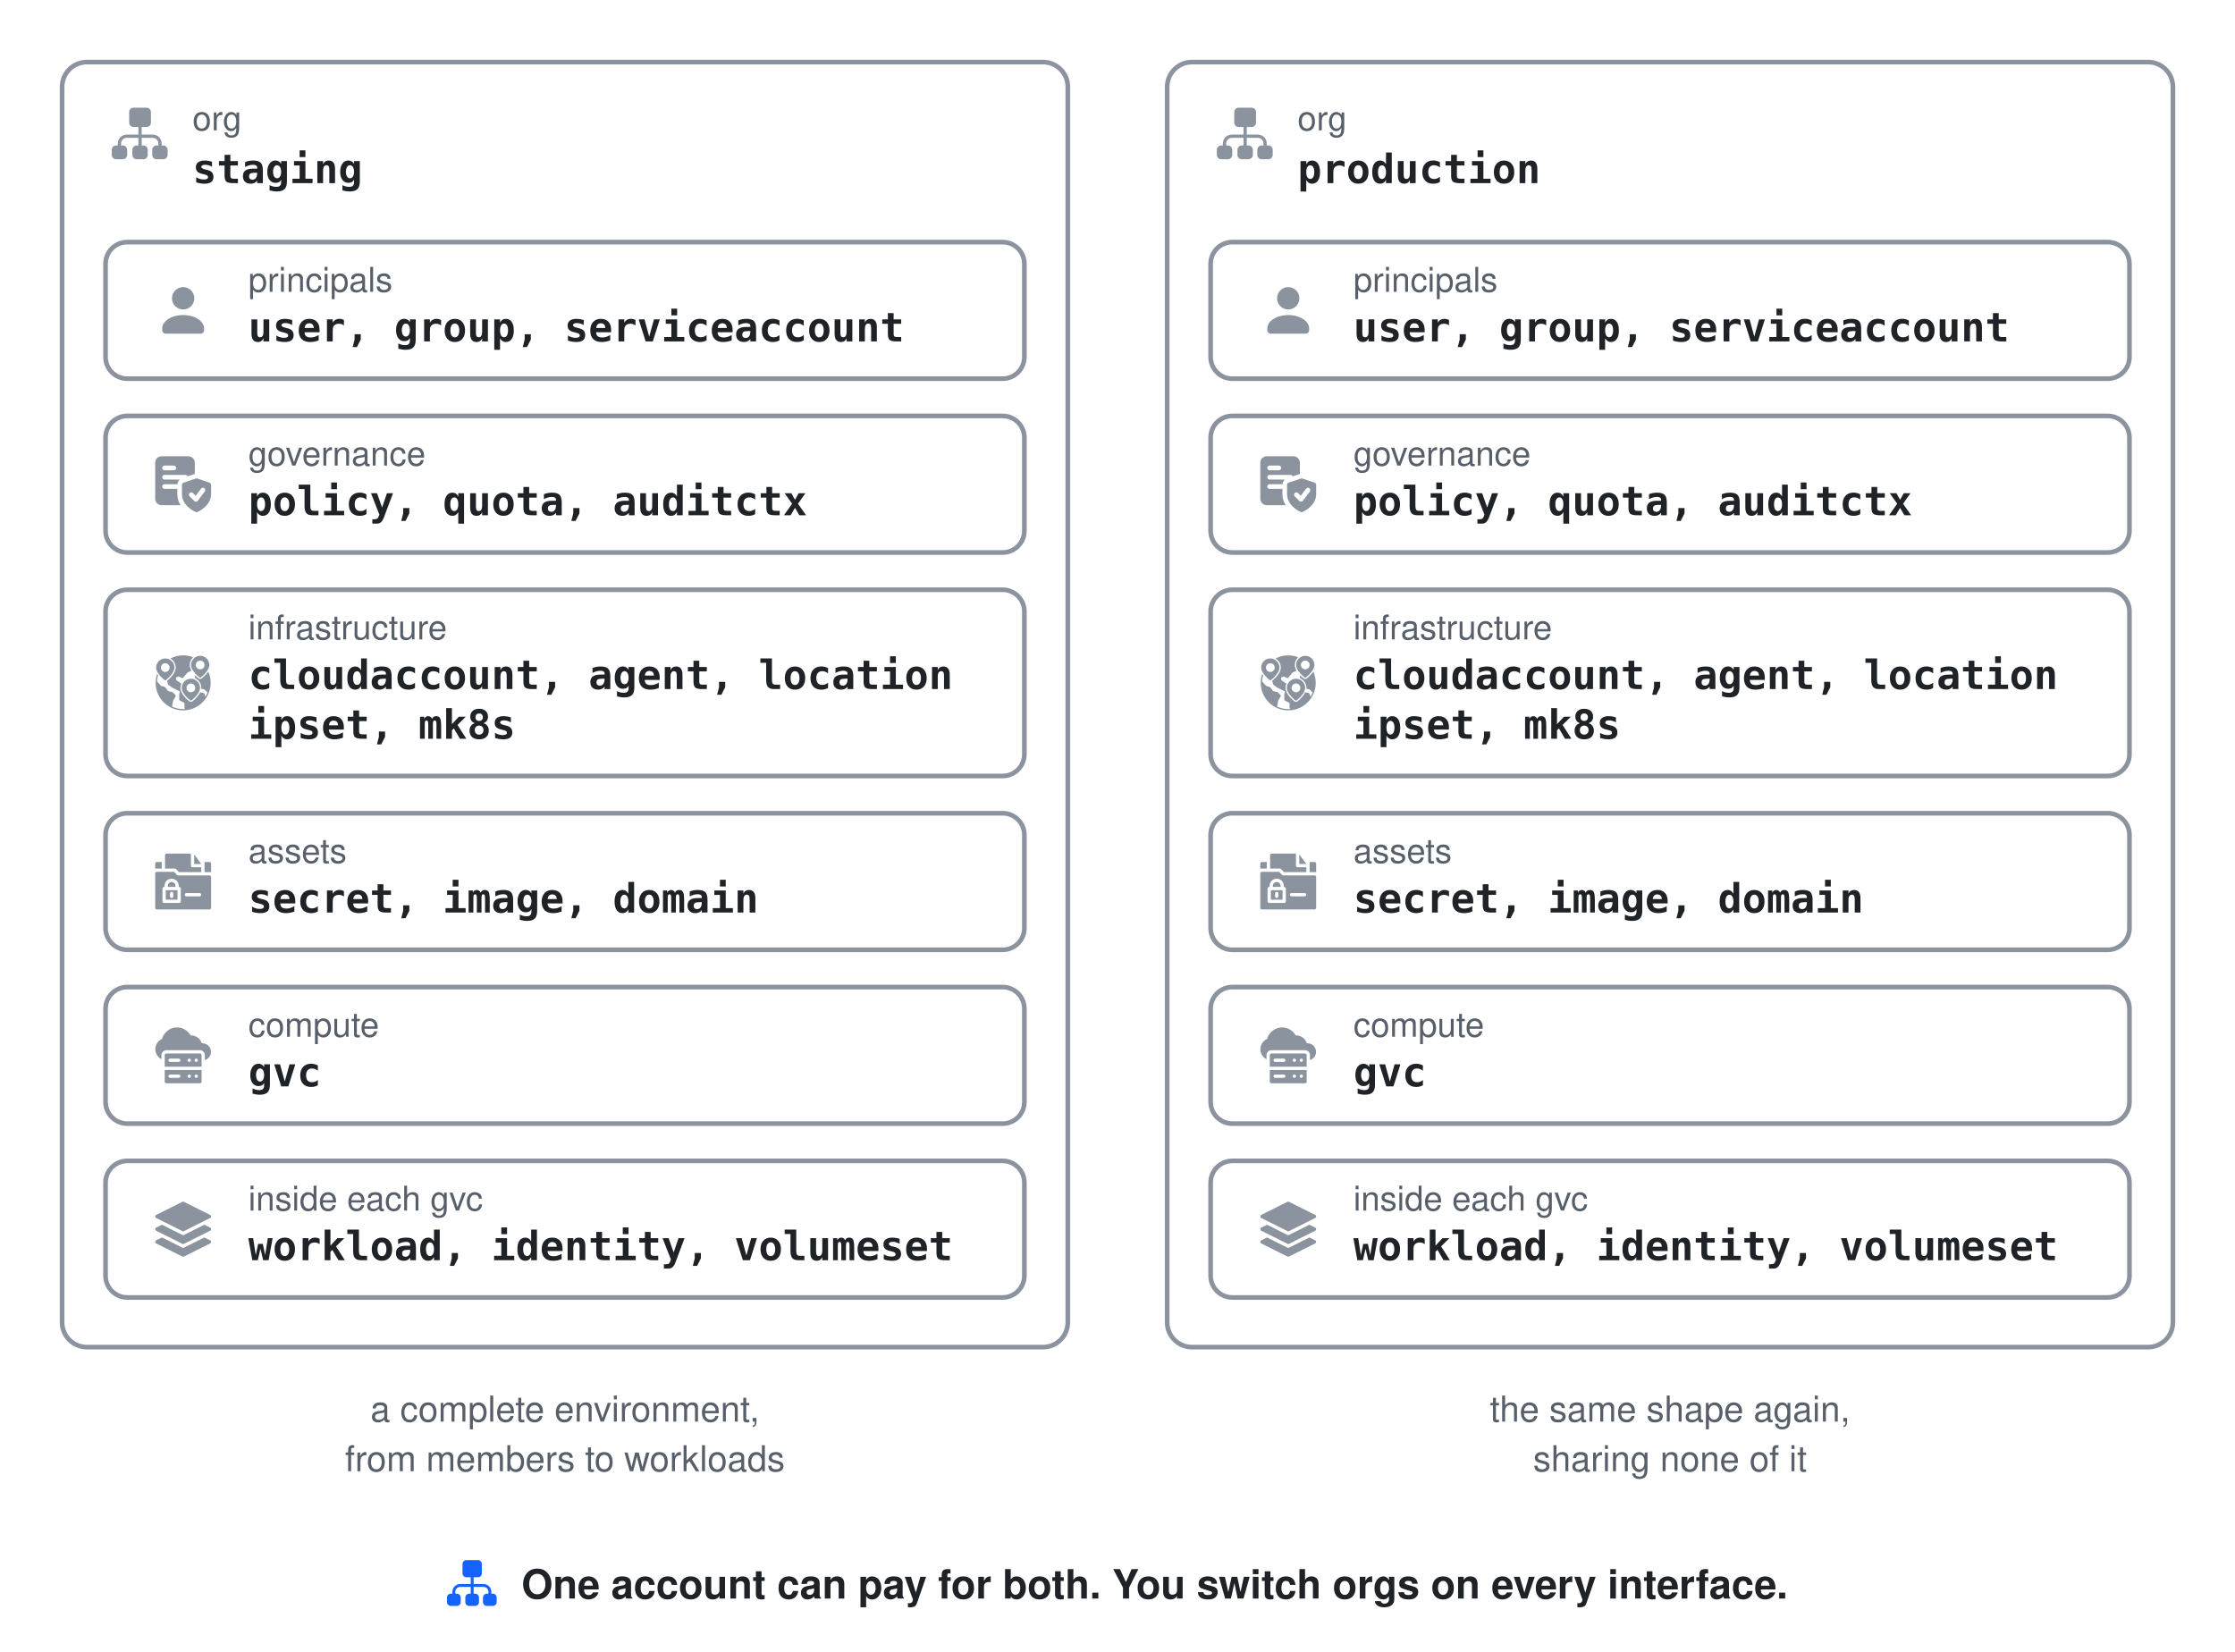
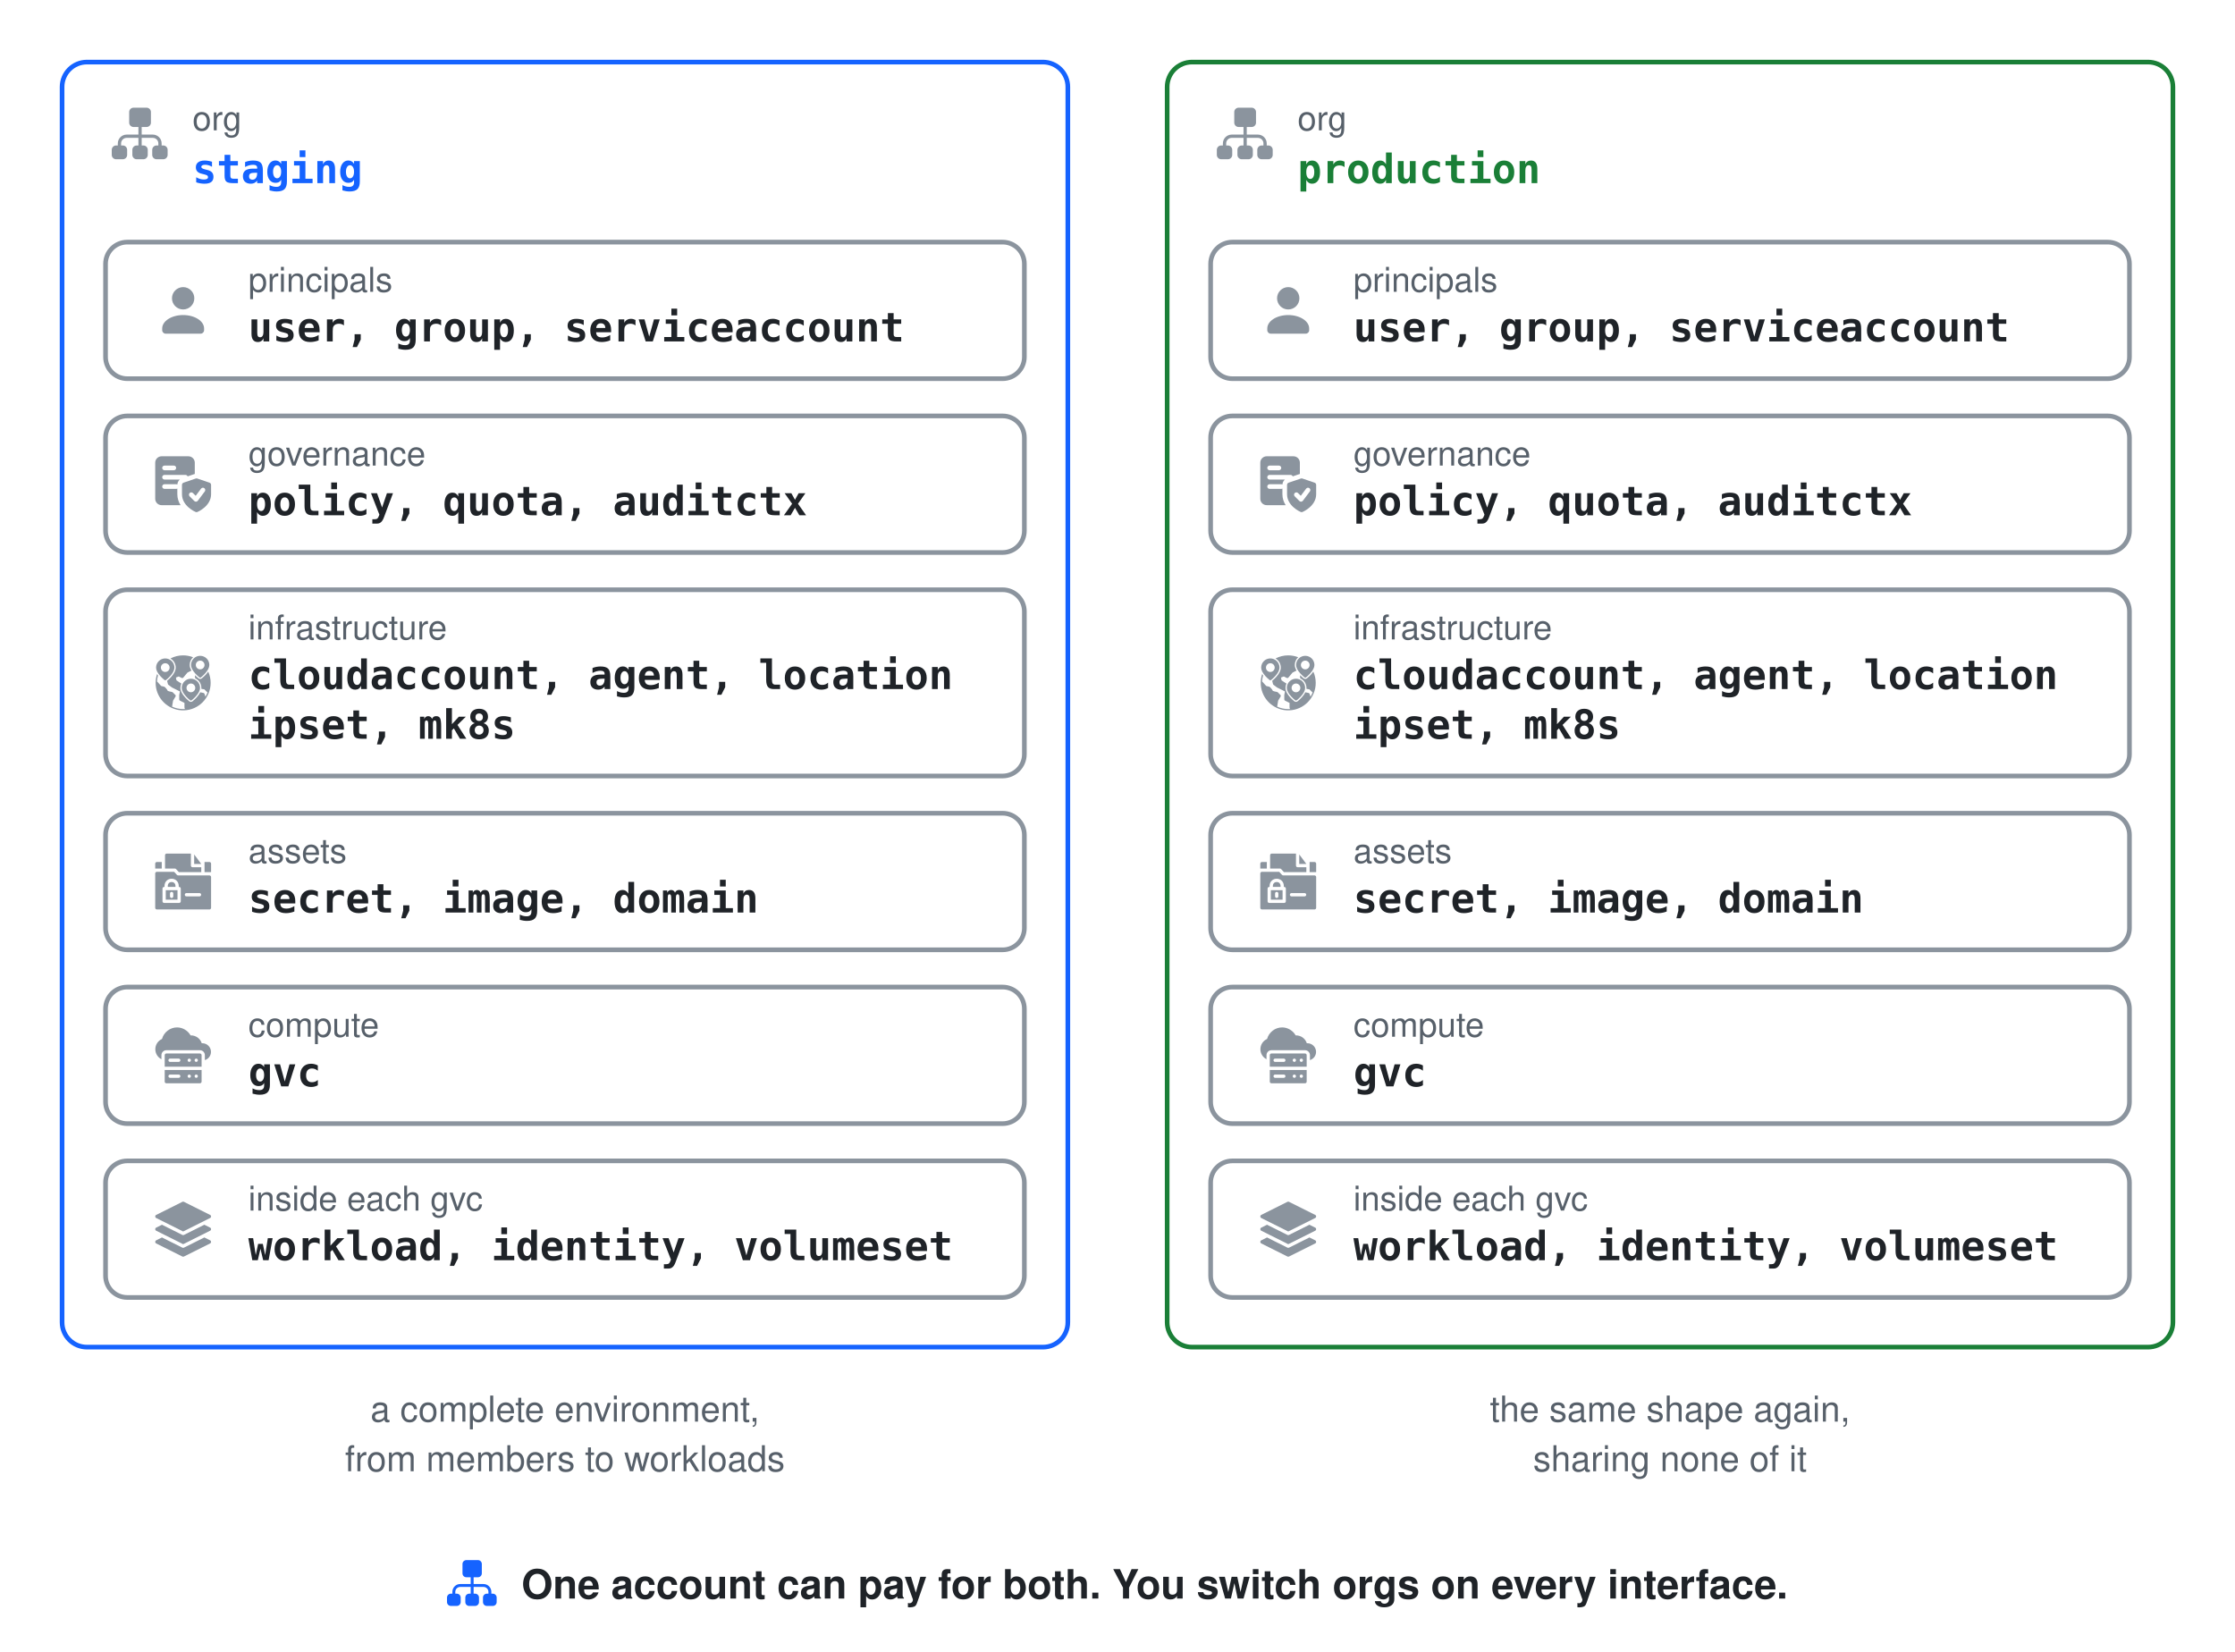
- <svg xmlns="http://www.w3.org/2000/svg" viewBox="0 0 720 532" role="img" aria-label="Two orgs, staging and production, drawn as two identical boxes side by side. Each holds the same groups: principals (user, group, serviceaccount), governance (policy, quota, auditctx), infrastructure (cloudaccount, agent, location, ipset, mk8s), assets (secret, image, domain), and compute (gvc), with workload, identity, and volumeset inside each gvc. Staging is a complete environment, from members to workloads; production is the same shape again, sharing none of it. One account can pay for both. You switch orgs on every interface.">
+ <svg xmlns="http://www.w3.org/2000/svg" viewBox="0 0 720 532" role="img" aria-label="Two orgs, staging and production, drawn as two boxes side by side. Each holds the same groups: principals (user, group, serviceaccount), governance (policy, quota, auditctx), infrastructure (cloudaccount, agent, location, ipset, mk8s), assets (secret, image, domain), and compute (gvc), with workload, identity, and volumeset inside each gvc. Staging is a complete environment, from members to workloads; production is the same shape again, sharing none of it. One account can pay for both. You switch orgs on every interface.">
  <style>
  .box{fill:none;stroke:#8b949e;stroke-width:1.5}
  .lbl{fill:#57606a;font:600 10.5px ui-sans-serif,-apple-system,"Segoe UI",Helvetica,Arial,sans-serif;letter-spacing:1.4px}
  .kind{fill:#57606a;font:400 11px ui-sans-serif,-apple-system,"Segoe UI",Helvetica,Arial,sans-serif}
  .val{fill:#1f2328;font:600 13px SFMono-Regular,Menlo,Consolas,monospace}
  .sub{fill:#57606a;font:400 11.5px ui-sans-serif,-apple-system,"Segoe UI",Helvetica,Arial,sans-serif}
  .sum{fill:#1f2328;font:600 13px ui-sans-serif,-apple-system,"Segoe UI",Helvetica,Arial,sans-serif}
  .ico{fill:#8b949e}
  .icop{fill:#1563ff}
+   .boxp{fill:none;stroke:#1563ff;stroke-width:1.5}
+   .boxg{fill:none;stroke:#1a7f37;stroke-width:1.5}
+   .valp{fill:#1563ff;font:600 13px SFMono-Regular,Menlo,Consolas,monospace}
+   .valg{fill:#1a7f37;font:600 13px SFMono-Regular,Menlo,Consolas,monospace}
  @media (prefers-color-scheme:dark){
    .box{stroke:#6e7681}
    .lbl,.kind,.sub{fill:#9198a1}
    .val,.sum{fill:#e6edf3}
    .ico{fill:#6e7681}
    .icop{fill:#64a5ef}
+     .boxp{stroke:#64a5ef}
+     .boxg{stroke:#3fb950}
+     .valp{fill:#64a5ef}
+     .valg{fill:#3fb950}
  }
</style>
-   <rect x="20" y="20" width="324" height="414" rx="8" class="box" />
+   <rect x="20" y="20" width="324" height="414" rx="8" class="boxp" />
  <g class="ico" transform="translate(36,34) scale(0.035156)">
    <path d="M472.019,365.888h-14.903v-18.818c0-44.556-36.249-80.803-80.804-80.803H274.35v-69.593h44.7c22.045,0,39.98-17.935,39.98-39.981V59.645c0-22.045-17.935-39.981-39.98-39.981H199.623c-22.045,0-39.98,17.935-39.98,39.981v97.047c0,22.045,17.935,39.981,39.98,39.981h44.7v69.593H136.354c-44.556,0-80.803,36.248-80.803,80.803v18.818h-15.57C17.935,365.888,0,383.823,0,405.869v46.486c0,22.045,17.935,39.98,39.981,39.98h61.166c22.045,0,39.98-17.935,39.98-39.98v-46.486c0-22.046-17.935-39.981-39.98-39.981H85.578v-18.818c0-27.997,22.778-50.775,50.775-50.775h107.969v69.593h-15.569c-22.046,0-39.981,17.935-39.981,39.981v46.486c0,22.045,17.935,39.98,39.981,39.98h61.166c22.045,0,39.98-17.935,39.98-39.98v-46.486c0-22.046-17.935-39.981-39.98-39.981H274.35v-69.593h101.963c27.998,0,50.776,22.778,50.776,50.775v18.818h-16.237c-22.045,0-39.98,17.935-39.98,39.981v46.486c0,22.045,17.935,39.98,39.98,39.98h61.166c22.046,0,39.981-17.935,39.981-39.98v-46.486C512,383.823,494.065,365.888,472.019,365.888z" />
  </g>
  <text x="62" y="42" class="kind">org</text>
-   <text x="62" y="59" class="val">staging</text>
+   <text x="62" y="59" class="valp">staging</text>
  <rect x="34" y="78" width="296" height="44" rx="7" class="box" />
  <g class="ico" transform="translate(50,91) scale(0.75)">
    <path d="M12 11.6a4.8 4.8 0 1 0-4.8-4.8A4.806 4.806 0 0 0 12 11.6ZM12 14c-4.97 0-9 2.58-9 5.77v0.73A1.5 1.5 0 0 0 4.5 22h15a1.5 1.5 0 0 0 1.5-1.5v-0.73c0-3.19-4.03-5.77-9-5.77Z" />
  </g>
  <text x="80" y="94" class="kind">principals</text>
  <text x="80" y="110" class="val">user, group, serviceaccount</text>
  <rect x="34" y="134" width="296" height="44" rx="7" class="box" />
  <g class="ico" transform="translate(50,147) scale(0.75)">
    <path d="m14.25 0h-11.5c-1.52 0-2.75 1.23-2.75 2.75v15.5c0 1.52 1.23 2.75 2.75 2.75h8.15c-.84-1.33-1.4-2.9-1.4-4.7v-2.44c-.15.09-.32.14-.5.14h-5c-.55 0-1-.45-1-1s.45-1 1-1h5c.19 0 .36.05.51.14.04-.85.44-1.63 1.07-2.14h-6.58c-.55 0-1-.45-1-1s.45-1 1-1h9c.42 0 .78.26.93.63l2.85-.97c.07-.03.14-.05.22-.06v-4.85c0-1.52-1.23-2.75-2.75-2.75zm-6.25 6h-4c-.55 0-1-.45-1-1s.45-1 1-1h4c.55 0 1 .45 1 1s-.45 1-1 1z" />
    <path d="m23.322 11.339-5.25-1.786c-.209-.071-.436-.071-.645 0l-5.25 1.786c-.405.138-.678.519-.678.947v4.018c0 5.067 5.619 7.515 5.858 7.617.126.053.26.079.393.079s.267-.026.392-.08c.239-.102 5.858-2.549 5.858-7.616v-4.018c0-.429-.272-.809-.678-.947zm-2.022 3.761-3 4c-.174.232-.439.377-.729.397-.024.002-.048.003-.071.003-.265 0-.519-.104-.707-.293l-2-2c-.391-.391-.391-1.023 0-1.414s1.023-.391 1.414 0l1.185 1.185 2.308-3.078c.331-.441.958-.532 1.399-.2.443.331.533.958.201 1.4z" />
  </g>
  <text x="80" y="150" class="kind">governance</text>
  <text x="80" y="166" class="val">policy, quota, auditctx</text>
  <rect x="34" y="190" width="296" height="60" rx="7" class="box" />
  <g class="ico" transform="translate(50,211) scale(0.035156)">
    <path d="M84.633,229.472a12,12,0,0,0,14.734,0,323.227,323.227,0,0,0,37.553-35.445C162.852,165.214,176,138.962,176,116A84,84,0,0,0,8,116c0,22.962,13.148,49.214,39.08,78.027A323.227,323.227,0,0,0,84.633,229.472ZM92,76a40,40,0,1,1-40,40A40.045,40.045,0,0,1,92,76Z" />
    <path d="M367.08,170.027a323.227,323.227,0,0,0,37.553,35.445,12,12,0,0,0,14.734,0,323.227,323.227,0,0,0,37.553-35.445C482.852,141.214,496,114.962,496,92a84,84,0,0,0-168,0C328,114.962,341.148,141.214,367.08,170.027ZM412,52a40,40,0,1,1-40,40A40.045,40.045,0,0,1,412,52Z" />
    <path d="M485.914,152.712a239.587,239.587,0,0,1-20.074,25.343,336.332,336.332,0,0,1-39.109,36.892,24,24,0,0,1-29.464,0A331.991,331.991,0,0,1,365.6,186.028a11.984,11.984,0,0,0-1.527,7.3l2.348,21.134a96.137,96.137,0,0,1,56.557,87.519,74.918,74.918,0,0,1-.514,8.6l27.77,4.629L479.3,344.271a237.182,237.182,0,0,1-19.189,38.117l-8.727-26.183a12,12,0,0,0-9.03-7.972l-29.59-5.918q-10.562,21.924-31.947,45.717a336.176,336.176,0,0,1-39.108,36.892,24,24,0,0,1-29.465,0,336.311,336.311,0,0,1-39.106-36.89c-27.976-31.085-42.16-60.038-42.16-86.055a95.419,95.419,0,0,1,9.145-40.865l-3.671-.567-41.66-27.774-5.067-25.337,25.728-10.292,27.181,13.59a12,12,0,0,0,14.585-3.051l38.392-46.072,36.52-18.259C321.413,125.242,316,108.061,316,92a95.772,95.772,0,0,1,31.353-70.908A251.253,251.253,0,0,0,256,4,245.245,245.245,0,0,0,139.426,32.558,96.06,96.06,0,0,1,188,116c0,26.018-14.185,54.971-42.16,86.055a343.646,343.646,0,0,1-36.912,35.137l7.43,29.719A12,12,0,0,0,120.8,273.6l32,24a11.954,11.954,0,0,0,1.834,1.133l71.8,35.9-6.2,31.012A12.007,12.007,0,0,0,220,368v40a12,12,0,0,0,6.634,10.733L268,439.417V480a11.976,11.976,0,0,0,.462,3.3l3.477,12.169c-5.283.345-10.6.534-15.939.534a239.215,239.215,0,0,1-101.365-22.33l8.84-54.37,22.815-38.026a12,12,0,0,0-1.8-14.659l-24-24a12,12,0,0,0-6.512-3.351c-15.962-2.66-32.773-6.938-38.929-9.787-1.975-5.847-8.023-16.327-26.559-34.862a11.99,11.99,0,0,0-5.575-3.156l-28.478-7.12-38.05-41.8a240.1,240.1,0,0,1,9.523-55.095q-4.769-6.14-8.773-12.154A243.724,243.724,0,0,0,4,256C4,382.08,96.591,486.532,217.485,505.073a254.5,254.5,0,0,0,46.212,2.8C398.251,504.229,508.3,392.727,508,256A251.081,251.081,0,0,0,485.914,152.712Z" />
    <path d="M242.978,301.978c0,22.961,13.148,49.214,39.08,78.027A323.459,323.459,0,0,0,319.61,415.45a12,12,0,0,0,14.735,0A323.459,323.459,0,0,0,371.9,380.005c25.932-28.813,39.081-55.066,39.081-78.027a84,84,0,0,0-168,0Zm84-40a40,40,0,1,1-40,40A40.045,40.045,0,0,1,326.978,261.978Z" />
  </g>
  <text x="80" y="206" class="kind">infrastructure</text>
  <text x="80" y="222" class="val">cloudaccount, agent, location</text>
  <text x="80" y="238" class="val">ipset, mk8s</text>
  <rect x="34" y="262" width="296" height="44" rx="7" class="box" />
  <g class="ico" transform="translate(50,275) scale(0.035156)">
    <path d="m357 7.849v87.151h65z" />
    <path d="m497 77h-45v93h60v-78c0-8.284-6.716-15-15-15z" />
    <path d="m191.098 141.909 25.538 28.091h205.364v-45h-80c-8.284 0-15-6.716-15-15v-110h-222c-8.284 0-15 6.716-15 15v122h90c4.226 0 8.255 1.783 11.098 4.909z" />
    <path d="m60 77h-45c-8.284 0-15 6.716-15 15v45h60z" />
    <path d="m185.757 295.256c-1.778-46.719-68.752-46.684-70.513 0v10.329h70.513z" />
    <path d="m497 200h-287c-4.226 0-8.255-1.783-11.098-4.909l-25.538-28.091h-158.364c-8.284 0-15 6.716-15 15v315c0 8.284 6.716 15 15 15h482c8.284 0 15-6.716 15-15v-282c0-8.284-6.716-15-15-15zm-211 162h120c19.881.738 19.866 29.269 0 30h-120c-19.881-.738-19.866-29.269 0-30zm-51.75 75.179c0 8.284-6.716 15-15 15h-137.5c-8.284 0-15-6.716-15-15v-116.594c0-8.284 6.716-15 15-15h3.494v-10.329c3.291-86.474 127.253-86.408 130.513 0v10.329h3.493c8.284 0 15 6.716 15 15z" />
    <path d="m96.75 422.179h107.5v-86.594h-107.5zm38.75-56.297c.738-19.881 29.269-19.866 30 0v26c-.738 19.881-29.269 19.866-30 0z" />
  </g>
  <text x="80" y="278" class="kind">assets</text>
  <text x="80" y="294" class="val">secret, image, domain</text>
  <rect x="34" y="318" width="296" height="44" rx="7" class="box" />
  <g class="ico" transform="translate(50,331) scale(0.035156)">
    <path d="m432 145c-1.904 0-3.803.068-5.694.203-5.7-18.177-16.413-34.576-31.023-47.19-19.639-16.957-45.07-25.904-71.086-24.942-25.498-44.711-73.167-73.071-124.197-73.071-64.102 0-120.825 44.057-137.853 105.863-36.893 16.4-61.147 53.241-61.147 94.137 0 39.874 22.775 74.526 56 91.636v-37.636c0-24.813 20.187-45 45-45h308c24.814 0 45 20.187 45 45v45.569c32.376-9.873 56-40.006 56-75.569 0-43.561-35.44-79-79-79z" />
    <path d="m410 239h-308c-8.284 0-15 6.716-15 15v105.944h338v-105.944c0-8.284-6.717-15-15-15zm-194.385 77h-79.615c-8.284 0-15-6.716-15-15s6.716-15 15-15h79.615c8.283 0 15 6.716 15 15s-6.717 15-15 15zm96.385-.144c-8.284 0-15-6.716-15-15s6.716-15 15-15c8.283 0 15 6.716 15 15s-6.717 15-15 15zm64 0c-8.284 0-15-6.716-15-15s6.716-15 15-15c8.283 0 15 6.716 15 15s-6.717 15-15 15z" />
    <path d="m87 497c0 8.284 6.716 15 15 15h308c8.283 0 15-6.716 15-15v-107.056h-338zm289-65c8.283 0 15 6.716 15 15s-6.717 15-15 15c-8.284 0-15-6.716-15-15s6.716-15 15-15zm-64 0c8.283 0 15 6.716 15 15s-6.717 15-15 15c-8.284 0-15-6.716-15-15s6.716-15 15-15zm-176 0h79.615c8.283 0 15 6.716 15 15s-6.717 15-15 15h-79.615c-8.284 0-15-6.716-15-15s6.716-15 15-15z" />
  </g>
  <text x="80" y="334" class="kind">compute</text>
  <text x="80" y="350" class="val">gvc</text>
  <rect x="34" y="374" width="296" height="44" rx="7" class="box" />
  <g class="ico" transform="translate(50,387) scale(0.035156)">
    <path d="m263.085 425.468c-2.215 1.108-4.626 1.661-7.038 1.661-2.411 0-4.823-.554-7.038-1.661l-187.143-93.572-53.166 26.583c-11.599 5.8-11.599 22.353 0 28.152l240.309 120.155c4.431 2.215 9.646 2.215 14.076 0l240.309-120.155c11.599-5.8 11.599-22.353 0-28.152l-53.166-26.583z" />
    <path d="m263.085 308.959c-2.215 1.108-4.626 1.661-7.038 1.661-2.411 0-4.823-.554-7.038-1.661l-187.143-93.571-53.166 26.583c-11.599 5.8-11.599 22.353 0 28.152l247.347 123.674 247.347-123.674c11.599-5.8 11.599-22.353 0-28.152l-53.166-26.583z" />
    <path d="m503.394 125.462-240.309-120.155c-4.431-2.215-9.646-2.215-14.076 0l-240.309 120.155c-11.599 5.8-11.599 22.353 0 28.152l247.347 123.674 247.347-123.674c11.6-5.799 11.6-22.352 0-28.152z" />
  </g>
  <text x="80" y="390" class="kind">inside each gvc</text>
  <text x="80" y="406" class="val">workload, identity, volumeset</text>
-   <rect x="376" y="20" width="324" height="414" rx="8" class="box" />
+   <rect x="376" y="20" width="324" height="414" rx="8" class="boxg" />
  <g class="ico" transform="translate(392,34) scale(0.035156)">
    <path d="M472.019,365.888h-14.903v-18.818c0-44.556-36.249-80.803-80.804-80.803H274.35v-69.593h44.7c22.045,0,39.98-17.935,39.98-39.981V59.645c0-22.045-17.935-39.981-39.98-39.981H199.623c-22.045,0-39.98,17.935-39.98,39.981v97.047c0,22.045,17.935,39.981,39.98,39.981h44.7v69.593H136.354c-44.556,0-80.803,36.248-80.803,80.803v18.818h-15.57C17.935,365.888,0,383.823,0,405.869v46.486c0,22.045,17.935,39.98,39.981,39.98h61.166c22.045,0,39.98-17.935,39.98-39.98v-46.486c0-22.046-17.935-39.981-39.98-39.981H85.578v-18.818c0-27.997,22.778-50.775,50.775-50.775h107.969v69.593h-15.569c-22.046,0-39.981,17.935-39.981,39.981v46.486c0,22.045,17.935,39.98,39.981,39.98h61.166c22.045,0,39.98-17.935,39.98-39.98v-46.486c0-22.046-17.935-39.981-39.98-39.981H274.35v-69.593h101.963c27.998,0,50.776,22.778,50.776,50.775v18.818h-16.237c-22.045,0-39.98,17.935-39.98,39.981v46.486c0,22.045,17.935,39.98,39.98,39.98h61.166c22.046,0,39.981-17.935,39.981-39.98v-46.486C512,383.823,494.065,365.888,472.019,365.888z" />
  </g>
  <text x="418" y="42" class="kind">org</text>
-   <text x="418" y="59" class="val">production</text>
+   <text x="418" y="59" class="valg">production</text>
  <rect x="390" y="78" width="296" height="44" rx="7" class="box" />
  <g class="ico" transform="translate(406,91) scale(0.75)">
    <path d="M12 11.6a4.8 4.8 0 1 0-4.8-4.8A4.806 4.806 0 0 0 12 11.6ZM12 14c-4.97 0-9 2.58-9 5.77v0.73A1.5 1.5 0 0 0 4.5 22h15a1.5 1.5 0 0 0 1.5-1.5v-0.73c0-3.19-4.03-5.77-9-5.77Z" />
  </g>
  <text x="436" y="94" class="kind">principals</text>
  <text x="436" y="110" class="val">user, group, serviceaccount</text>
  <rect x="390" y="134" width="296" height="44" rx="7" class="box" />
  <g class="ico" transform="translate(406,147) scale(0.75)">
    <path d="m14.25 0h-11.5c-1.52 0-2.75 1.23-2.75 2.75v15.5c0 1.52 1.23 2.75 2.75 2.75h8.15c-.84-1.33-1.4-2.9-1.4-4.7v-2.44c-.15.09-.32.14-.5.14h-5c-.55 0-1-.45-1-1s.45-1 1-1h5c.19 0 .36.05.51.14.04-.85.44-1.63 1.07-2.14h-6.58c-.55 0-1-.45-1-1s.45-1 1-1h9c.42 0 .78.26.93.63l2.85-.97c.07-.03.14-.05.22-.06v-4.85c0-1.52-1.23-2.75-2.75-2.75zm-6.25 6h-4c-.55 0-1-.45-1-1s.45-1 1-1h4c.55 0 1 .45 1 1s-.45 1-1 1z" />
    <path d="m23.322 11.339-5.25-1.786c-.209-.071-.436-.071-.645 0l-5.25 1.786c-.405.138-.678.519-.678.947v4.018c0 5.067 5.619 7.515 5.858 7.617.126.053.26.079.393.079s.267-.026.392-.08c.239-.102 5.858-2.549 5.858-7.616v-4.018c0-.429-.272-.809-.678-.947zm-2.022 3.761-3 4c-.174.232-.439.377-.729.397-.024.002-.048.003-.071.003-.265 0-.519-.104-.707-.293l-2-2c-.391-.391-.391-1.023 0-1.414s1.023-.391 1.414 0l1.185 1.185 2.308-3.078c.331-.441.958-.532 1.399-.2.443.331.533.958.201 1.4z" />
  </g>
  <text x="436" y="150" class="kind">governance</text>
  <text x="436" y="166" class="val">policy, quota, auditctx</text>
  <rect x="390" y="190" width="296" height="60" rx="7" class="box" />
  <g class="ico" transform="translate(406,211) scale(0.035156)">
    <path d="M84.633,229.472a12,12,0,0,0,14.734,0,323.227,323.227,0,0,0,37.553-35.445C162.852,165.214,176,138.962,176,116A84,84,0,0,0,8,116c0,22.962,13.148,49.214,39.08,78.027A323.227,323.227,0,0,0,84.633,229.472ZM92,76a40,40,0,1,1-40,40A40.045,40.045,0,0,1,92,76Z" />
    <path d="M367.08,170.027a323.227,323.227,0,0,0,37.553,35.445,12,12,0,0,0,14.734,0,323.227,323.227,0,0,0,37.553-35.445C482.852,141.214,496,114.962,496,92a84,84,0,0,0-168,0C328,114.962,341.148,141.214,367.08,170.027ZM412,52a40,40,0,1,1-40,40A40.045,40.045,0,0,1,412,52Z" />
    <path d="M485.914,152.712a239.587,239.587,0,0,1-20.074,25.343,336.332,336.332,0,0,1-39.109,36.892,24,24,0,0,1-29.464,0A331.991,331.991,0,0,1,365.6,186.028a11.984,11.984,0,0,0-1.527,7.3l2.348,21.134a96.137,96.137,0,0,1,56.557,87.519,74.918,74.918,0,0,1-.514,8.6l27.77,4.629L479.3,344.271a237.182,237.182,0,0,1-19.189,38.117l-8.727-26.183a12,12,0,0,0-9.03-7.972l-29.59-5.918q-10.562,21.924-31.947,45.717a336.176,336.176,0,0,1-39.108,36.892,24,24,0,0,1-29.465,0,336.311,336.311,0,0,1-39.106-36.89c-27.976-31.085-42.16-60.038-42.16-86.055a95.419,95.419,0,0,1,9.145-40.865l-3.671-.567-41.66-27.774-5.067-25.337,25.728-10.292,27.181,13.59a12,12,0,0,0,14.585-3.051l38.392-46.072,36.52-18.259C321.413,125.242,316,108.061,316,92a95.772,95.772,0,0,1,31.353-70.908A251.253,251.253,0,0,0,256,4,245.245,245.245,0,0,0,139.426,32.558,96.06,96.06,0,0,1,188,116c0,26.018-14.185,54.971-42.16,86.055a343.646,343.646,0,0,1-36.912,35.137l7.43,29.719A12,12,0,0,0,120.8,273.6l32,24a11.954,11.954,0,0,0,1.834,1.133l71.8,35.9-6.2,31.012A12.007,12.007,0,0,0,220,368v40a12,12,0,0,0,6.634,10.733L268,439.417V480a11.976,11.976,0,0,0,.462,3.3l3.477,12.169c-5.283.345-10.6.534-15.939.534a239.215,239.215,0,0,1-101.365-22.33l8.84-54.37,22.815-38.026a12,12,0,0,0-1.8-14.659l-24-24a12,12,0,0,0-6.512-3.351c-15.962-2.66-32.773-6.938-38.929-9.787-1.975-5.847-8.023-16.327-26.559-34.862a11.99,11.99,0,0,0-5.575-3.156l-28.478-7.12-38.05-41.8a240.1,240.1,0,0,1,9.523-55.095q-4.769-6.14-8.773-12.154A243.724,243.724,0,0,0,4,256C4,382.08,96.591,486.532,217.485,505.073a254.5,254.5,0,0,0,46.212,2.8C398.251,504.229,508.3,392.727,508,256A251.081,251.081,0,0,0,485.914,152.712Z" />
    <path d="M242.978,301.978c0,22.961,13.148,49.214,39.08,78.027A323.459,323.459,0,0,0,319.61,415.45a12,12,0,0,0,14.735,0A323.459,323.459,0,0,0,371.9,380.005c25.932-28.813,39.081-55.066,39.081-78.027a84,84,0,0,0-168,0Zm84-40a40,40,0,1,1-40,40A40.045,40.045,0,0,1,326.978,261.978Z" />
  </g>
  <text x="436" y="206" class="kind">infrastructure</text>
  <text x="436" y="222" class="val">cloudaccount, agent, location</text>
  <text x="436" y="238" class="val">ipset, mk8s</text>
  <rect x="390" y="262" width="296" height="44" rx="7" class="box" />
  <g class="ico" transform="translate(406,275) scale(0.035156)">
    <path d="m357 7.849v87.151h65z" />
    <path d="m497 77h-45v93h60v-78c0-8.284-6.716-15-15-15z" />
    <path d="m191.098 141.909 25.538 28.091h205.364v-45h-80c-8.284 0-15-6.716-15-15v-110h-222c-8.284 0-15 6.716-15 15v122h90c4.226 0 8.255 1.783 11.098 4.909z" />
    <path d="m60 77h-45c-8.284 0-15 6.716-15 15v45h60z" />
    <path d="m185.757 295.256c-1.778-46.719-68.752-46.684-70.513 0v10.329h70.513z" />
    <path d="m497 200h-287c-4.226 0-8.255-1.783-11.098-4.909l-25.538-28.091h-158.364c-8.284 0-15 6.716-15 15v315c0 8.284 6.716 15 15 15h482c8.284 0 15-6.716 15-15v-282c0-8.284-6.716-15-15-15zm-211 162h120c19.881.738 19.866 29.269 0 30h-120c-19.881-.738-19.866-29.269 0-30zm-51.75 75.179c0 8.284-6.716 15-15 15h-137.5c-8.284 0-15-6.716-15-15v-116.594c0-8.284 6.716-15 15-15h3.494v-10.329c3.291-86.474 127.253-86.408 130.513 0v10.329h3.493c8.284 0 15 6.716 15 15z" />
    <path d="m96.75 422.179h107.5v-86.594h-107.5zm38.75-56.297c.738-19.881 29.269-19.866 30 0v26c-.738 19.881-29.269 19.866-30 0z" />
  </g>
  <text x="436" y="278" class="kind">assets</text>
  <text x="436" y="294" class="val">secret, image, domain</text>
  <rect x="390" y="318" width="296" height="44" rx="7" class="box" />
  <g class="ico" transform="translate(406,331) scale(0.035156)">
    <path d="m432 145c-1.904 0-3.803.068-5.694.203-5.7-18.177-16.413-34.576-31.023-47.19-19.639-16.957-45.07-25.904-71.086-24.942-25.498-44.711-73.167-73.071-124.197-73.071-64.102 0-120.825 44.057-137.853 105.863-36.893 16.4-61.147 53.241-61.147 94.137 0 39.874 22.775 74.526 56 91.636v-37.636c0-24.813 20.187-45 45-45h308c24.814 0 45 20.187 45 45v45.569c32.376-9.873 56-40.006 56-75.569 0-43.561-35.44-79-79-79z" />
    <path d="m410 239h-308c-8.284 0-15 6.716-15 15v105.944h338v-105.944c0-8.284-6.717-15-15-15zm-194.385 77h-79.615c-8.284 0-15-6.716-15-15s6.716-15 15-15h79.615c8.283 0 15 6.716 15 15s-6.717 15-15 15zm96.385-.144c-8.284 0-15-6.716-15-15s6.716-15 15-15c8.283 0 15 6.716 15 15s-6.717 15-15 15zm64 0c-8.284 0-15-6.716-15-15s6.716-15 15-15c8.283 0 15 6.716 15 15s-6.717 15-15 15z" />
    <path d="m87 497c0 8.284 6.716 15 15 15h308c8.283 0 15-6.716 15-15v-107.056h-338zm289-65c8.283 0 15 6.716 15 15s-6.717 15-15 15c-8.284 0-15-6.716-15-15s6.716-15 15-15zm-64 0c8.283 0 15 6.716 15 15s-6.717 15-15 15c-8.284 0-15-6.716-15-15s6.716-15 15-15zm-176 0h79.615c8.283 0 15 6.716 15 15s-6.717 15-15 15h-79.615c-8.284 0-15-6.716-15-15s6.716-15 15-15z" />
  </g>
  <text x="436" y="334" class="kind">compute</text>
  <text x="436" y="350" class="val">gvc</text>
  <rect x="390" y="374" width="296" height="44" rx="7" class="box" />
  <g class="ico" transform="translate(406,387) scale(0.035156)">
    <path d="m263.085 425.468c-2.215 1.108-4.626 1.661-7.038 1.661-2.411 0-4.823-.554-7.038-1.661l-187.143-93.572-53.166 26.583c-11.599 5.8-11.599 22.353 0 28.152l240.309 120.155c4.431 2.215 9.646 2.215 14.076 0l240.309-120.155c11.599-5.8 11.599-22.353 0-28.152l-53.166-26.583z" />
    <path d="m263.085 308.959c-2.215 1.108-4.626 1.661-7.038 1.661-2.411 0-4.823-.554-7.038-1.661l-187.143-93.571-53.166 26.583c-11.599 5.8-11.599 22.353 0 28.152l247.347 123.674 247.347-123.674c11.599-5.8 11.599-22.353 0-28.152l-53.166-26.583z" />
    <path d="m503.394 125.462-240.309-120.155c-4.431-2.215-9.646-2.215-14.076 0l-240.309 120.155c-11.599 5.8-11.599 22.353 0 28.152l247.347 123.674 247.347-123.674c11.6-5.799 11.6-22.352 0-28.152z" />
  </g>
  <text x="436" y="390" class="kind">inside each gvc</text>
  <text x="436" y="406" class="val">workload, identity, volumeset</text>
  <text x="182" y="458" class="sub" text-anchor="middle">a complete environment,</text>
  <text x="182" y="474" class="sub" text-anchor="middle">from members to workloads</text>
  <text x="538" y="458" class="sub" text-anchor="middle">the same shape again,</text>
  <text x="538" y="474" class="sub" text-anchor="middle">sharing none of it</text>
  <g class="icop" id="sumicon" transform="translate(144,502) scale(0.03125)">
    <path d="M472.019,365.888h-14.903v-18.818c0-44.556-36.249-80.803-80.804-80.803H274.35v-69.593h44.7c22.045,0,39.98-17.935,39.98-39.981V59.645c0-22.045-17.935-39.981-39.98-39.981H199.623c-22.045,0-39.98,17.935-39.98,39.981v97.047c0,22.045,17.935,39.981,39.98,39.981h44.7v69.593H136.354c-44.556,0-80.803,36.248-80.803,80.803v18.818h-15.57C17.935,365.888,0,383.823,0,405.869v46.486c0,22.045,17.935,39.98,39.981,39.98h61.166c22.045,0,39.98-17.935,39.98-39.98v-46.486c0-22.046-17.935-39.981-39.98-39.981H85.578v-18.818c0-27.997,22.778-50.775,50.775-50.775h107.969v69.593h-15.569c-22.046,0-39.981,17.935-39.981,39.981v46.486c0,22.045,17.935,39.98,39.981,39.98h61.166c22.045,0,39.98-17.935,39.98-39.98v-46.486c0-22.046-17.935-39.981-39.98-39.981H274.35v-69.593h101.963c27.998,0,50.776,22.778,50.776,50.775v18.818h-16.237c-22.045,0-39.98,17.935-39.98,39.981v46.486c0,22.045,17.935,39.98,39.98,39.98h61.166c22.046,0,39.981-17.935,39.981-39.98v-46.486C512,383.823,494.065,365.888,472.019,365.888z" />
  </g>
  <text id="sum" x="168" y="515" class="sum">One account can pay for both. You switch orgs on every interface.</text>
</svg>
